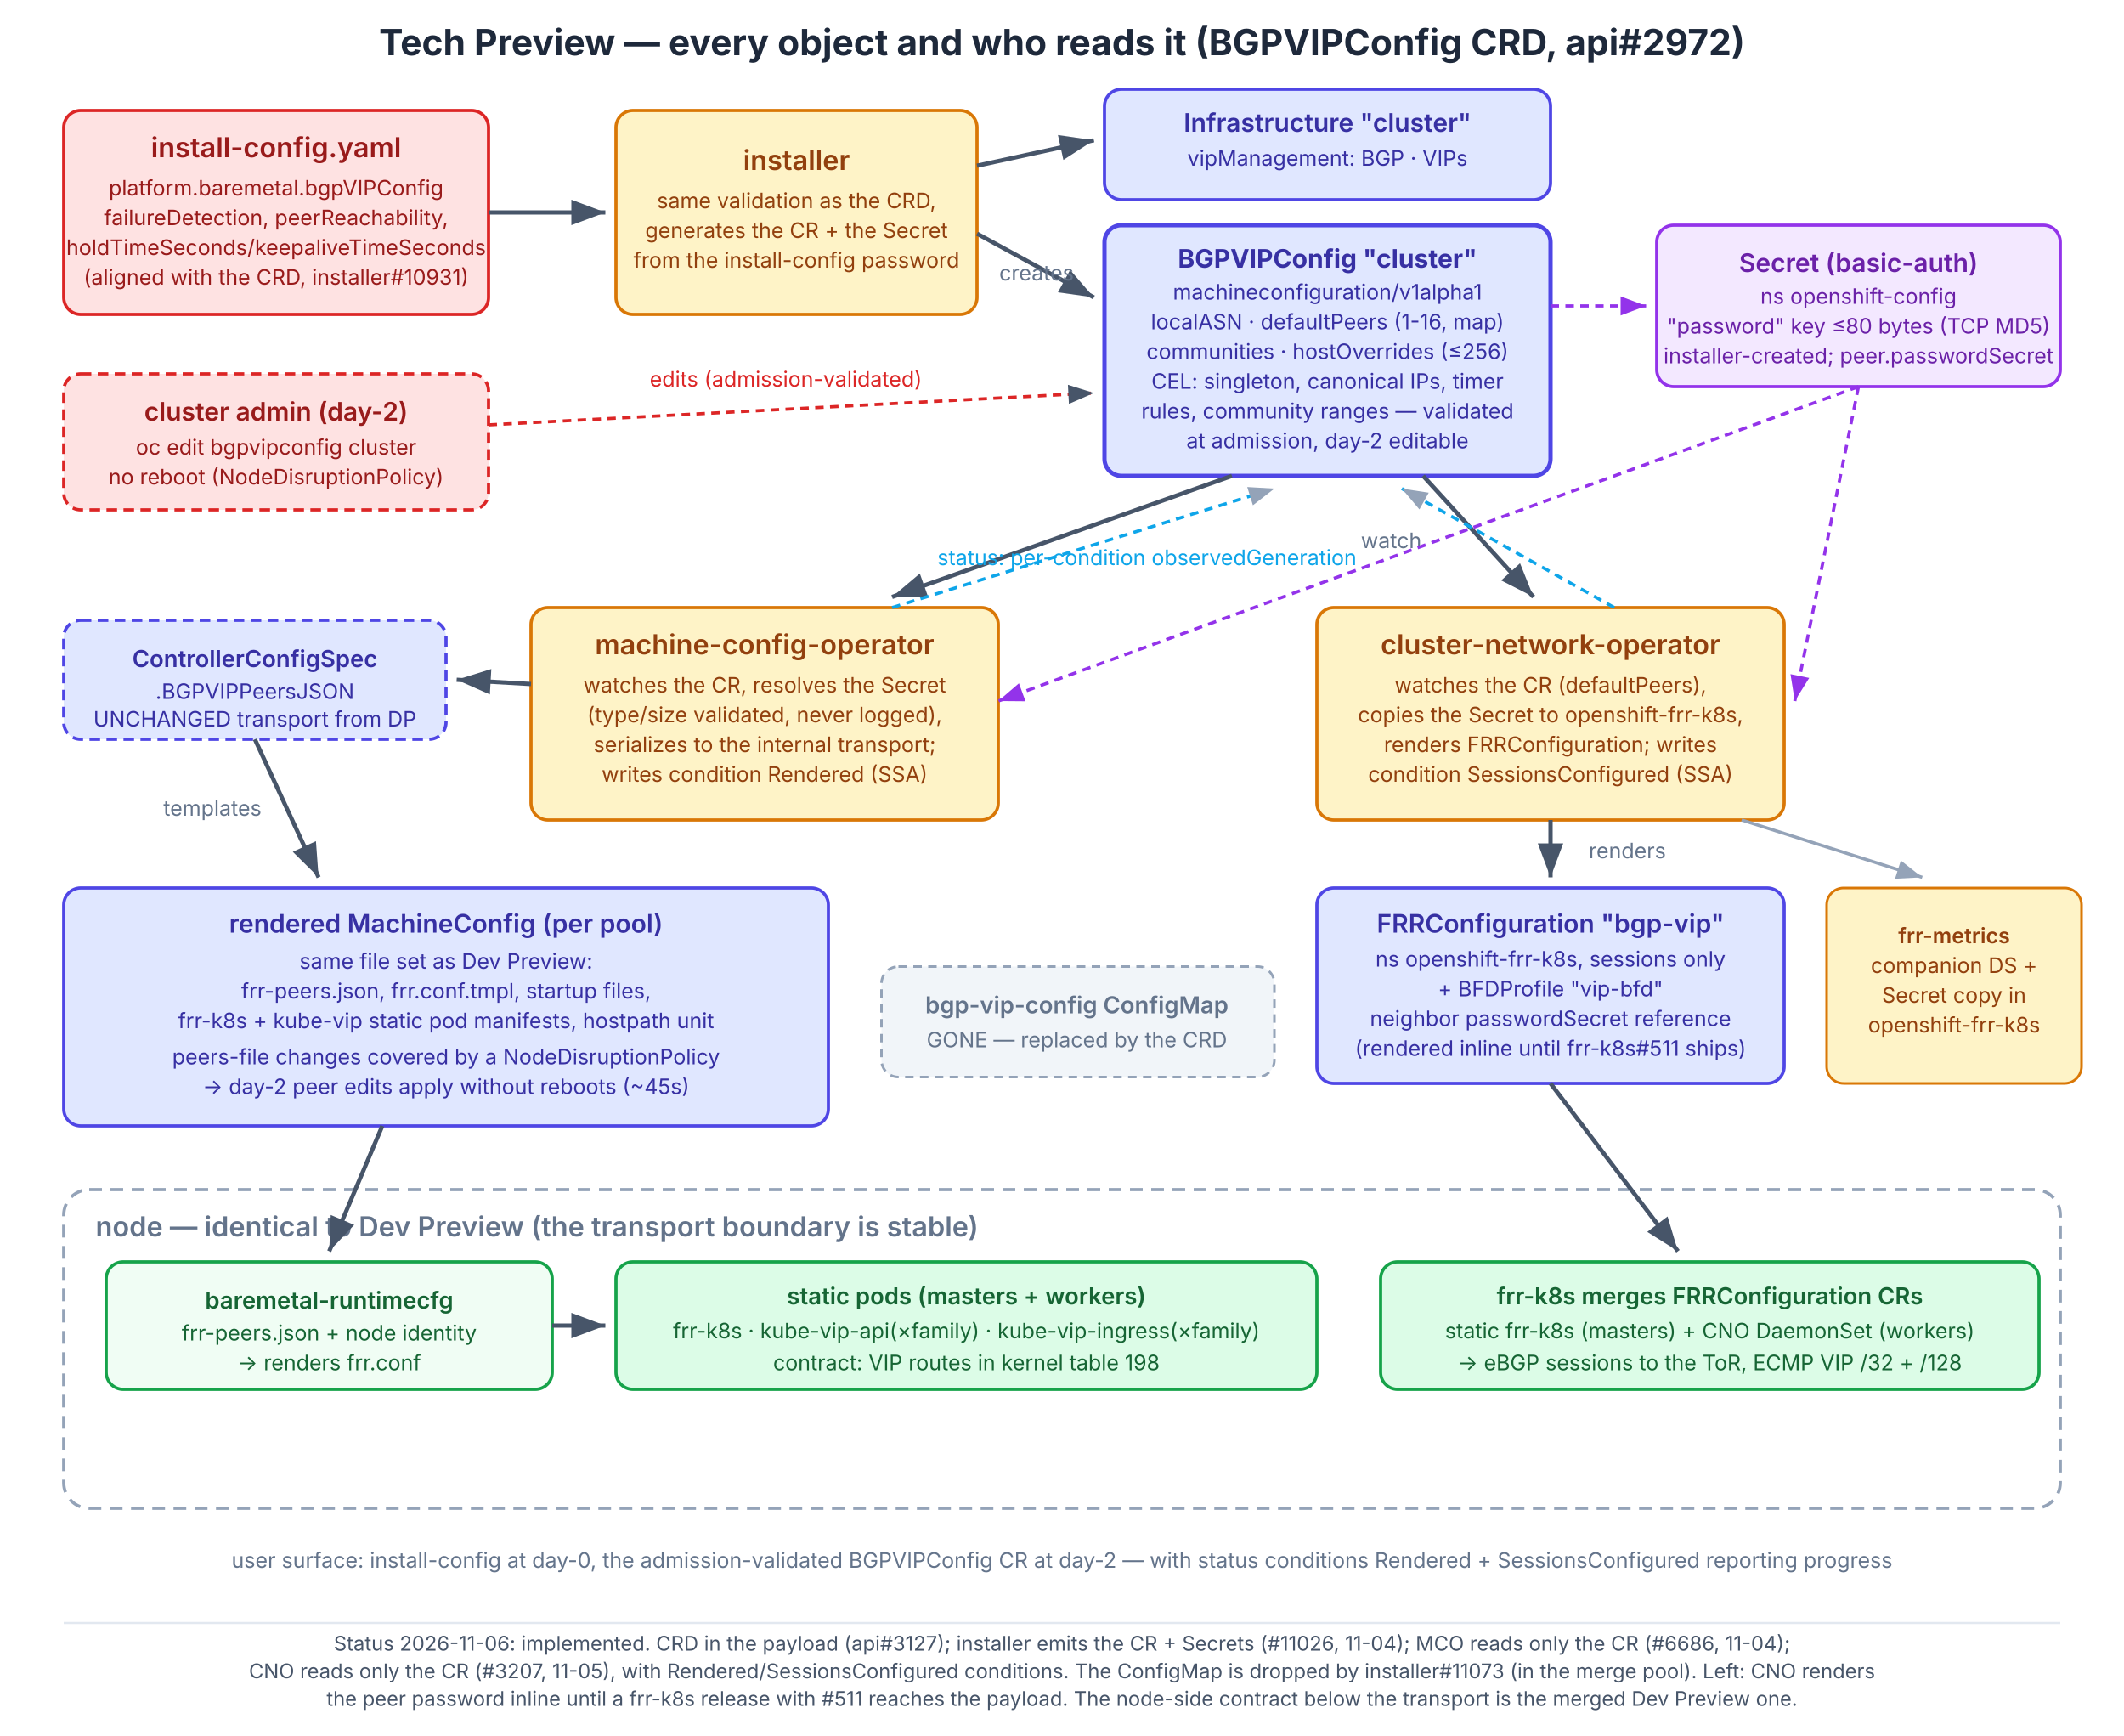
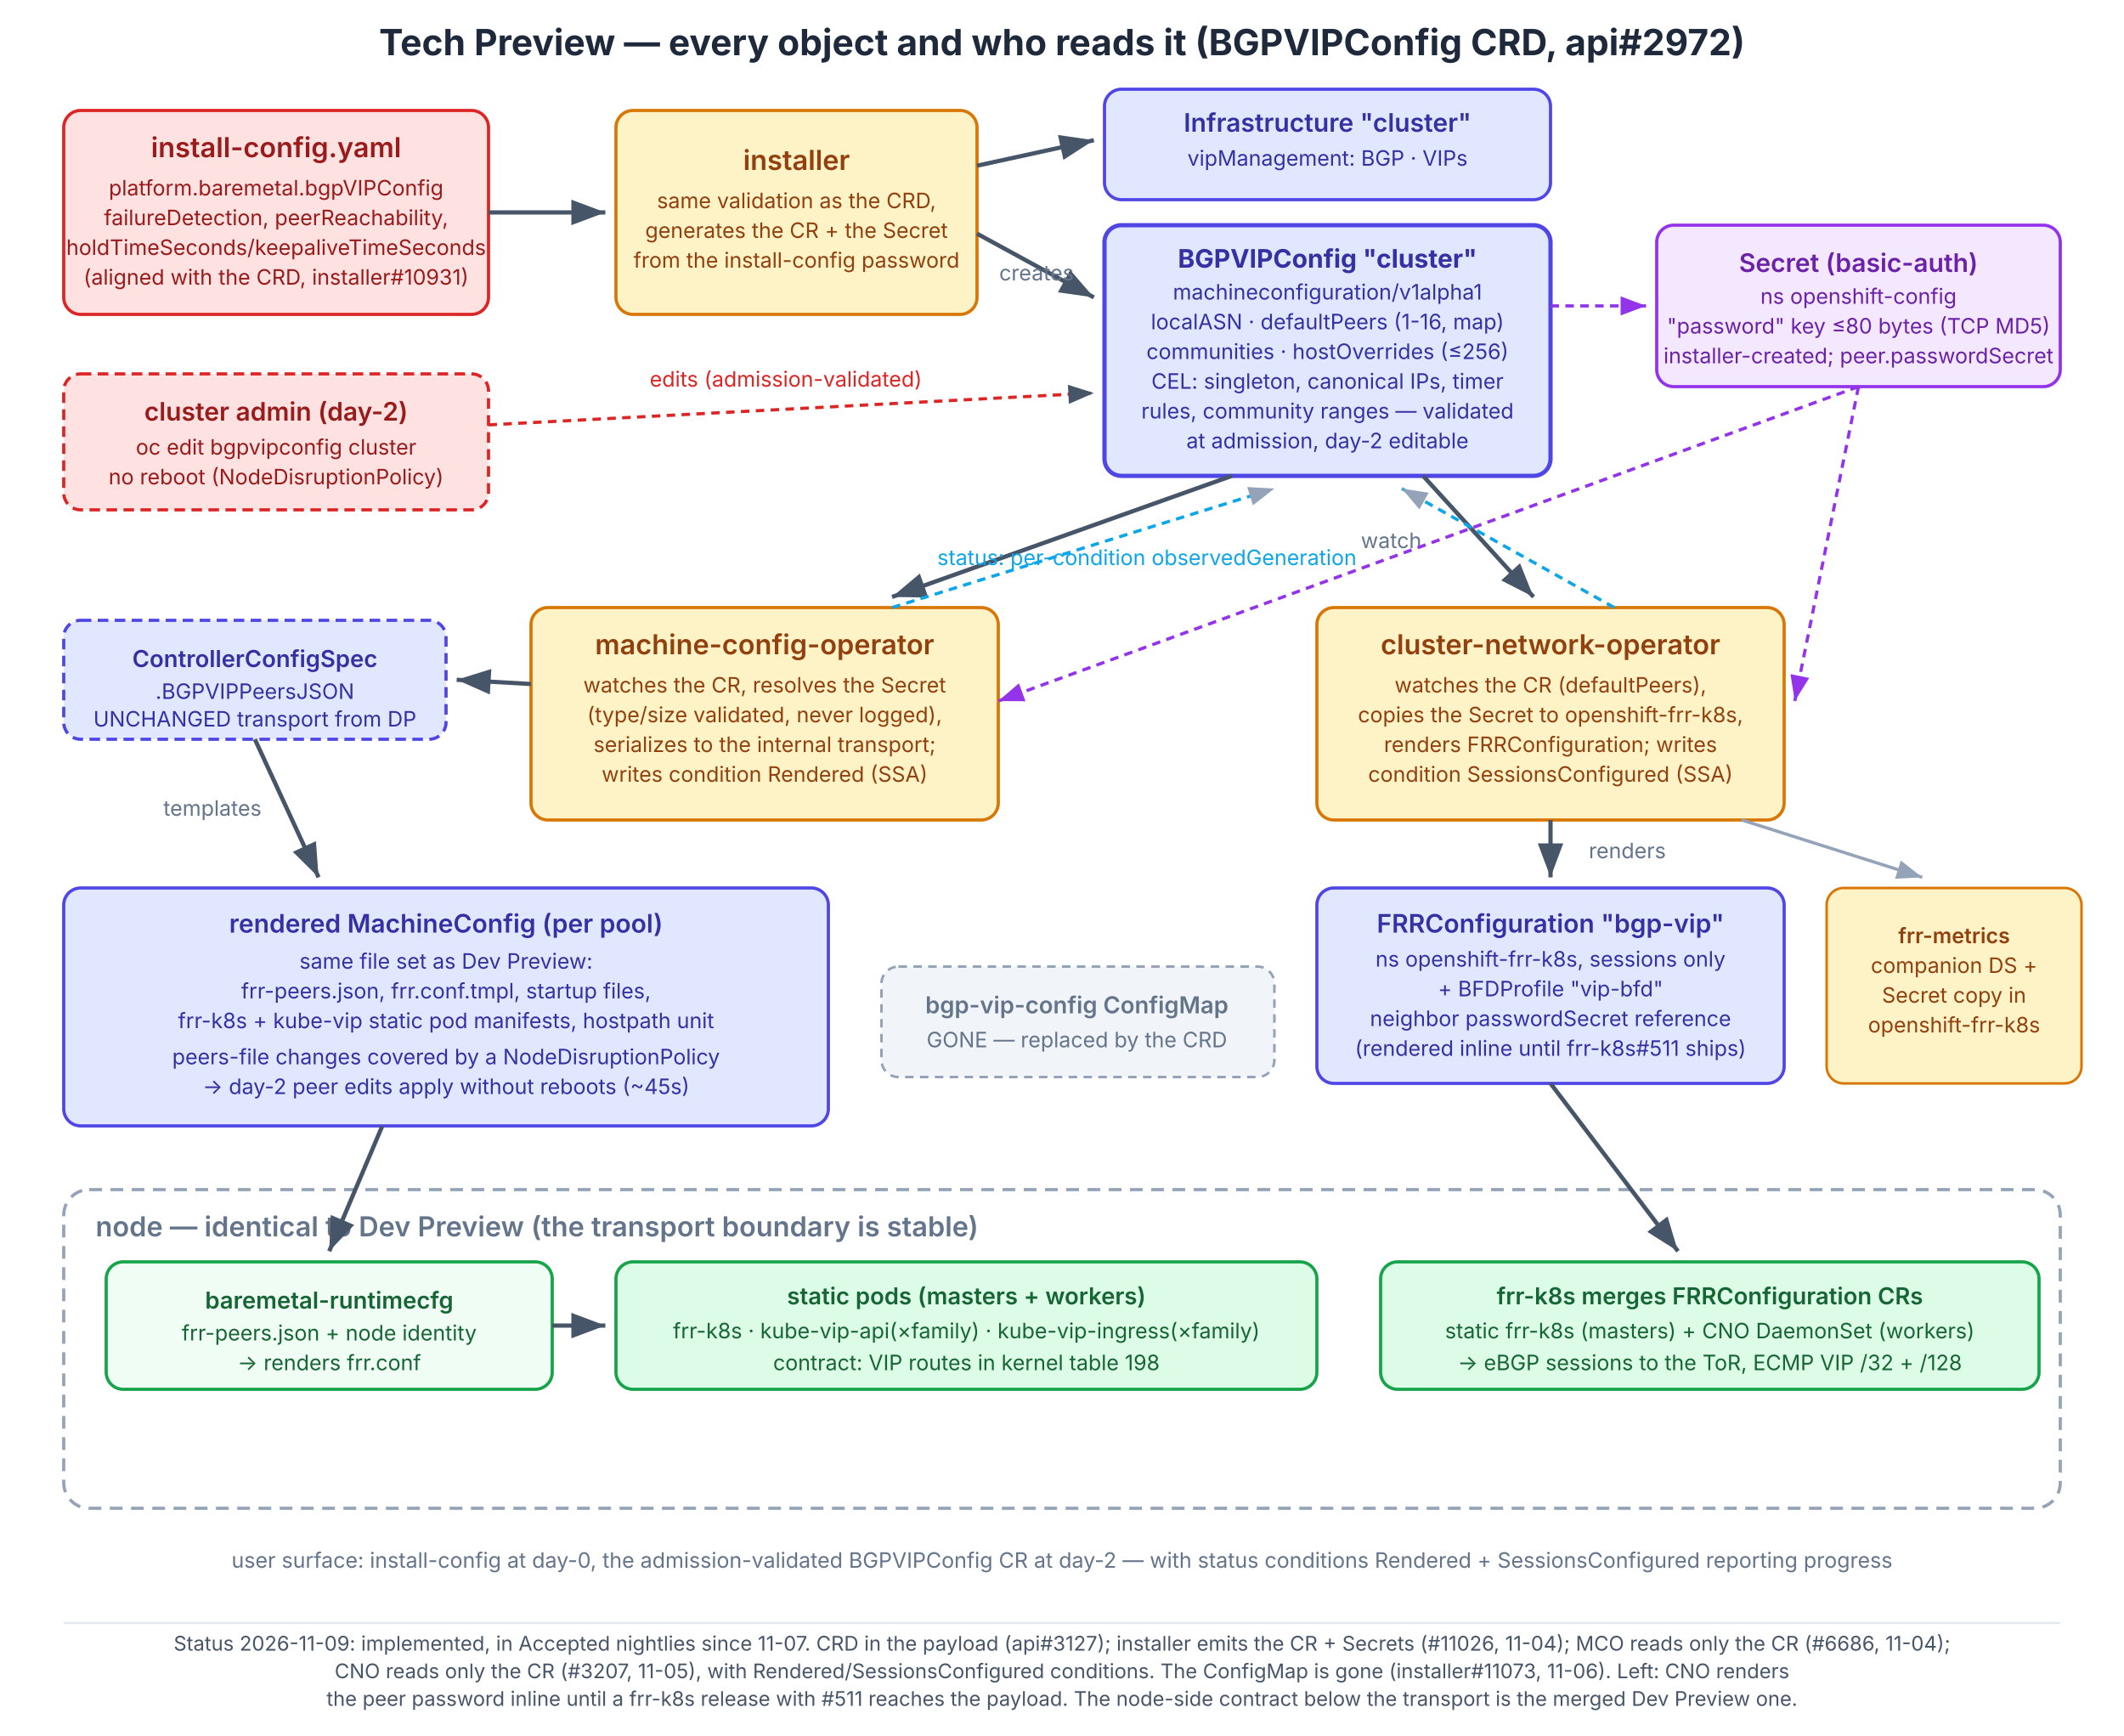
<svg xmlns="http://www.w3.org/2000/svg" width="1000" height="817" viewBox="0 0 1000 817" font-family="Inter, Helvetica, Arial, sans-serif">
  <defs>
    <marker id="arrow2" markerWidth="10" markerHeight="10" refX="8" refY="3" orient="auto">
      <path d="M0,0 L8,3 L0,6 z" fill="#475569" />
    </marker>
    <marker id="arrowlight2" markerWidth="10" markerHeight="10" refX="8" refY="3" orient="auto">
      <path d="M0,0 L8,3 L0,6 z" fill="#94a3b8" />
    </marker>
    <marker id="arrowviolet" markerWidth="10" markerHeight="10" refX="8" refY="3" orient="auto">
      <path d="M0,0 L8,3 L0,6 z" fill="#9333ea" />
    </marker>
  </defs>
  <text x="500" y="26" text-anchor="middle" font-size="17" font-weight="700" fill="#1e293b">Tech Preview — every object and who reads it (BGPVIPConfig CRD, api#2972)</text>
  <rect x="30" y="52" width="200" height="96" rx="8" fill="#fee2e2" stroke="#dc2626" stroke-width="1.5" />
  <text x="130" y="74" text-anchor="middle" font-size="13" font-weight="600" fill="#991b1b">install-config.yaml</text>
  <text x="130" y="92" text-anchor="middle" font-size="10" fill="#991b1b">platform.baremetal.bgpVIPConfig</text>
  <text x="130" y="106" text-anchor="middle" font-size="10" fill="#991b1b">failureDetection, peerReachability,</text>
  <text x="130" y="120" text-anchor="middle" font-size="10" fill="#991b1b">holdTimeSeconds/keepaliveTimeSeconds</text>
  <text x="130" y="134" text-anchor="middle" font-size="10" fill="#991b1b">(aligned with the CRD, installer#10931)</text>
  <rect x="30" y="176" width="200" height="64" rx="8" fill="#fee2e2" stroke="#dc2626" stroke-width="1.5" stroke-dasharray="5 3" />
  <text x="130" y="198" text-anchor="middle" font-size="12" font-weight="600" fill="#991b1b">cluster admin (day-2)</text>
  <text x="130" y="214" text-anchor="middle" font-size="10" fill="#991b1b">oc edit bgpvipconfig cluster</text>
  <text x="130" y="228" text-anchor="middle" font-size="10" fill="#991b1b">no reboot (NodeDisruptionPolicy)</text>
  <rect x="290" y="52" width="170" height="96" rx="8" fill="#fef3c7" stroke="#d97706" stroke-width="1.5" />
  <text x="375" y="80" text-anchor="middle" font-size="13" font-weight="600" fill="#92400e">installer</text>
  <text x="375" y="98" text-anchor="middle" font-size="10" fill="#92400e">same validation as the CRD,</text>
  <text x="375" y="112" text-anchor="middle" font-size="10" fill="#92400e">generates the CR + the Secret</text>
  <text x="375" y="126" text-anchor="middle" font-size="10" fill="#92400e">from the install-config password</text>
  <line x1="230" y1="100" x2="285" y2="100" stroke="#475569" stroke-width="2" marker-end="url(#arrow2)" />
  <rect x="520" y="42" width="210" height="52" rx="8" fill="#e0e7ff" stroke="#4f46e5" stroke-width="1.5" />
  <text x="625" y="62" text-anchor="middle" font-size="12" font-weight="600" fill="#3730a3">Infrastructure "cluster"</text>
  <text x="625" y="78" text-anchor="middle" font-size="10" fill="#3730a3">vipManagement: BGP · VIPs</text>
  <rect x="520" y="106" width="210" height="118" rx="8" fill="#e0e7ff" stroke="#4f46e5" stroke-width="2" />
  <text x="625" y="126" text-anchor="middle" font-size="12" font-weight="700" fill="#3730a3">BGPVIPConfig "cluster"</text>
  <text x="625" y="141" text-anchor="middle" font-size="10" fill="#3730a3">machineconfiguration/v1alpha1</text>
  <text x="625" y="155" text-anchor="middle" font-size="10" fill="#3730a3">localASN · defaultPeers (1-16, map)</text>
  <text x="625" y="169" text-anchor="middle" font-size="10" fill="#3730a3">communities · hostOverrides (≤256)</text>
  <text x="625" y="183" text-anchor="middle" font-size="10" fill="#3730a3">CEL: singleton, canonical IPs, timer</text>
  <text x="625" y="197" text-anchor="middle" font-size="10" fill="#3730a3">rules, community ranges — validated</text>
  <text x="625" y="211" text-anchor="middle" font-size="10" fill="#3730a3">at admission, day-2 editable</text>
  <rect x="780" y="106" width="190" height="76" rx="8" fill="#f3e8ff" stroke="#9333ea" stroke-width="1.5" />
  <text x="875" y="128" text-anchor="middle" font-size="12" font-weight="600" fill="#6b21a8">Secret (basic-auth)</text>
  <text x="875" y="143" text-anchor="middle" font-size="10" fill="#6b21a8">ns openshift-config</text>
  <text x="875" y="157" text-anchor="middle" font-size="10" fill="#6b21a8">"password" key ≤80 bytes (TCP MD5)</text>
  <text x="875" y="171" text-anchor="middle" font-size="10" fill="#6b21a8">installer-created; peer.passwordSecret</text>
  <line x1="730" y1="144" x2="775" y2="144" stroke="#9333ea" stroke-width="1.5" stroke-dasharray="4 3" marker-end="url(#arrowviolet)" />
  <line x1="460" y1="78" x2="515" y2="66" stroke="#475569" stroke-width="2" marker-end="url(#arrow2)" />
  <line x1="460" y1="110" x2="515" y2="140" stroke="#475569" stroke-width="2" marker-end="url(#arrow2)" />
  <text x="488" y="132" text-anchor="middle" font-size="10" fill="#64748b">creates</text>
  <line x1="230" y1="200" x2="515" y2="185" stroke="#dc2626" stroke-width="1.5" stroke-dasharray="4 3" marker-end="url(#arrow2)" />
  <text x="370" y="182" text-anchor="middle" font-size="10" fill="#dc2626">edits (admission-validated)</text>
  <rect x="415" y="455" width="185" height="52" rx="8" fill="#f1f5f9" stroke="#94a3b8" stroke-width="1.2" stroke-dasharray="4 3" />
  <text x="507" y="477" text-anchor="middle" font-size="11" font-weight="600" fill="#64748b">bgp-vip-config ConfigMap</text>
  <text x="507" y="493" text-anchor="middle" font-size="10" fill="#64748b">GONE — replaced by the CRD</text>
  <rect x="250" y="286" width="220" height="100" rx="8" fill="#fef3c7" stroke="#d97706" stroke-width="1.5" />
  <text x="360" y="308" text-anchor="middle" font-size="13" font-weight="600" fill="#92400e">machine-config-operator</text>
  <text x="360" y="326" text-anchor="middle" font-size="10" fill="#92400e">watches the CR, resolves the Secret</text>
  <text x="360" y="340" text-anchor="middle" font-size="10" fill="#92400e">(type/size validated, never logged),</text>
  <text x="360" y="354" text-anchor="middle" font-size="10" fill="#92400e">serializes to the internal transport;</text>
  <text x="360" y="368" text-anchor="middle" font-size="10" fill="#92400e">writes condition Rendered (SSA)</text>
  <rect x="620" y="286" width="220" height="100" rx="8" fill="#fef3c7" stroke="#d97706" stroke-width="1.5" />
  <text x="730" y="308" text-anchor="middle" font-size="13" font-weight="600" fill="#92400e">cluster-network-operator</text>
  <text x="730" y="326" text-anchor="middle" font-size="10" fill="#92400e">watches the CR (defaultPeers),</text>
  <text x="730" y="340" text-anchor="middle" font-size="10" fill="#92400e">copies the Secret to openshift-frr-k8s,</text>
  <text x="730" y="354" text-anchor="middle" font-size="10" fill="#92400e">renders FRRConfiguration; writes</text>
  <text x="730" y="368" text-anchor="middle" font-size="10" fill="#92400e">condition SessionsConfigured (SSA)</text>
  <line x1="580" y1="224" x2="420" y2="281" stroke="#475569" stroke-width="2" marker-end="url(#arrow2)" />
  <line x1="670" y1="224" x2="722" y2="281" stroke="#475569" stroke-width="2" marker-end="url(#arrow2)" />
  <text x="655" y="258" text-anchor="middle" font-size="10" fill="#64748b">watch</text>
  <line x1="420" y1="286" x2="600" y2="230" stroke="#0ea5e9" stroke-width="1.5" stroke-dasharray="4 3" marker-end="url(#arrowlight2)" />
  <line x1="760" y1="286" x2="660" y2="230" stroke="#0ea5e9" stroke-width="1.5" stroke-dasharray="4 3" marker-end="url(#arrowlight2)" />
  <text x="540" y="266" text-anchor="middle" font-size="10" fill="#0ea5e9">status: per-condition observedGeneration</text>
  <line x1="875" y1="182" x2="470" y2="330" stroke="#9333ea" stroke-width="1.5" stroke-dasharray="4 3" marker-end="url(#arrowviolet)" />
  <line x1="875" y1="182" x2="845" y2="330" stroke="#9333ea" stroke-width="1.5" stroke-dasharray="4 3" marker-end="url(#arrowviolet)" />
  <rect x="30" y="292" width="180" height="56" rx="8" fill="#e0e7ff" stroke="#4f46e5" stroke-width="1.5" stroke-dasharray="5 3" />
  <text x="120" y="314" text-anchor="middle" font-size="11" font-weight="600" fill="#3730a3">ControllerConfigSpec</text>
  <text x="120" y="329" text-anchor="middle" font-size="10" fill="#3730a3">.BGPVIPPeersJSON</text>
  <text x="120" y="342" text-anchor="middle" font-size="10" fill="#3730a3">UNCHANGED transport from DP</text>
  <line x1="250" y1="322" x2="215" y2="320" stroke="#475569" stroke-width="2" marker-end="url(#arrow2)" />
  <rect x="30" y="418" width="360" height="112" rx="8" fill="#e0e7ff" stroke="#4f46e5" stroke-width="1.5" />
  <text x="210" y="439" text-anchor="middle" font-size="12" font-weight="600" fill="#3730a3">rendered MachineConfig (per pool)</text>
  <text x="210" y="456" text-anchor="middle" font-size="10" fill="#3730a3">same file set as Dev Preview:</text>
  <text x="210" y="470" text-anchor="middle" font-size="10" fill="#3730a3">frr-peers.json, frr.conf.tmpl, startup files,</text>
  <text x="210" y="484" text-anchor="middle" font-size="10" fill="#3730a3">frr-k8s + kube-vip static pod manifests, hostpath unit</text>
  <text x="210" y="501" text-anchor="middle" font-size="10" fill="#3730a3">peers-file changes covered by a NodeDisruptionPolicy</text>
  <text x="210" y="515" text-anchor="middle" font-size="10" fill="#3730a3">→ day-2 peer edits apply without reboots (~45s)</text>
  <line x1="120" y1="348" x2="150" y2="413" stroke="#475569" stroke-width="2" marker-end="url(#arrow2)" />
  <text x="100" y="384" text-anchor="middle" font-size="10" fill="#64748b">templates</text>
  <rect x="620" y="418" width="220" height="92" rx="8" fill="#e0e7ff" stroke="#4f46e5" stroke-width="1.5" />
  <text x="730" y="439" text-anchor="middle" font-size="12" font-weight="600" fill="#3730a3">FRRConfiguration "bgp-vip"</text>
  <text x="730" y="455" text-anchor="middle" font-size="10" fill="#3730a3">ns openshift-frr-k8s, sessions only</text>
  <text x="730" y="469" text-anchor="middle" font-size="10" fill="#3730a3">+ BFDProfile "vip-bfd"</text>
  <text x="730" y="483" text-anchor="middle" font-size="10" fill="#3730a3">neighbor passwordSecret reference</text>
  <text x="730" y="497" text-anchor="middle" font-size="10" fill="#3730a3">(rendered inline until frr-k8s#511 ships)</text>
  <line x1="730" y1="386" x2="730" y2="413" stroke="#475569" stroke-width="2" marker-end="url(#arrow2)" />
  <text x="748" y="404" font-size="10" fill="#64748b">renders</text>
  <rect x="860" y="418" width="120" height="92" rx="8" fill="#fef3c7" stroke="#d97706" stroke-width="1.2" />
  <text x="920" y="444" text-anchor="middle" font-size="10" font-weight="600" fill="#92400e">frr-metrics</text>
  <text x="920" y="458" text-anchor="middle" font-size="10" fill="#92400e">companion DS +</text>
  <text x="920" y="472" text-anchor="middle" font-size="10" fill="#92400e">Secret copy in</text>
  <text x="920" y="486" text-anchor="middle" font-size="10" fill="#92400e">openshift-frr-k8s</text>
  <line x1="820" y1="386" x2="905" y2="413" stroke="#94a3b8" stroke-width="1.5" marker-end="url(#arrowlight2)" />
  <rect x="30" y="560" width="940" height="150" rx="12" fill="none" stroke="#94a3b8" stroke-width="1.5" stroke-dasharray="6 4" />
  <text x="45" y="582" font-size="13" font-weight="600" fill="#64748b">node — identical to Dev Preview (the transport boundary is stable)</text>
  <rect x="50" y="594" width="210" height="60" rx="8" fill="#f0fdf4" stroke="#16a34a" stroke-width="1.5" />
  <text x="155" y="616" text-anchor="middle" font-size="11" font-weight="600" fill="#166534">baremetal-runtimecfg</text>
  <text x="155" y="631" text-anchor="middle" font-size="10" fill="#166534">frr-peers.json + node identity</text>
  <text x="155" y="645" text-anchor="middle" font-size="10" fill="#166534">→ renders frr.conf</text>
  <line x1="180" y1="530" x2="155" y2="589" stroke="#475569" stroke-width="2" marker-end="url(#arrow2)" />
  <rect x="290" y="594" width="330" height="60" rx="8" fill="#dcfce7" stroke="#16a34a" stroke-width="1.5" />
  <text x="455" y="614" text-anchor="middle" font-size="11" font-weight="600" fill="#166534">static pods (masters + workers)</text>
  <text x="455" y="630" text-anchor="middle" font-size="10" fill="#166534">frr-k8s · kube-vip-api(×family) · kube-vip-ingress(×family)</text>
  <text x="455" y="645" text-anchor="middle" font-size="10" fill="#166534">contract: VIP routes in kernel table 198</text>
  <line x1="260" y1="624" x2="285" y2="624" stroke="#475569" stroke-width="2" marker-end="url(#arrow2)" />
  <rect x="650" y="594" width="310" height="60" rx="8" fill="#dcfce7" stroke="#16a34a" stroke-width="1.5" />
  <text x="805" y="614" text-anchor="middle" font-size="11" font-weight="600" fill="#166534">frr-k8s merges FRRConfiguration CRs</text>
  <text x="805" y="630" text-anchor="middle" font-size="10" fill="#166534">static frr-k8s (masters) + CNO DaemonSet (workers)</text>
  <text x="805" y="645" text-anchor="middle" font-size="10" fill="#166534">→ eBGP sessions to the ToR, ECMP VIP /32 + /128</text>
  <line x1="730" y1="510" x2="790" y2="589" stroke="#475569" stroke-width="2" marker-end="url(#arrow2)" />
  <text x="500" y="738" text-anchor="middle" font-size="10" fill="#64748b">user surface: install-config at day-0, the admission-validated BGPVIPConfig CR at day-2 — with status conditions Rendered + SessionsConfigured reporting progress</text>
  <line x1="30" y1="764" x2="970" y2="764" stroke="#e2e8f0" stroke-width="1" />
-   <text x="500" y="777" text-anchor="middle" font-size="9.5" fill="#475569">Status 2026-11-06: implemented. CRD in the payload (api#3127); installer emits the CR + Secrets (#11026, 11-04); MCO reads only the CR (#6686, 11-04);</text>
-   <text x="500" y="790" text-anchor="middle" font-size="9.5" fill="#475569">CNO reads only the CR (#3207, 11-05), with Rendered/SessionsConfigured conditions. The ConfigMap is dropped by installer#11073 (in the merge pool). Left: CNO renders</text>
+   <text x="500" y="777" text-anchor="middle" font-size="9.5" fill="#475569">Status 2026-11-09: implemented, in Accepted nightlies since 11-07. CRD in the payload (api#3127); installer emits the CR + Secrets (#11026, 11-04); MCO reads only the CR (#6686, 11-04);</text>
+   <text x="500" y="790" text-anchor="middle" font-size="9.5" fill="#475569">CNO reads only the CR (#3207, 11-05), with Rendered/SessionsConfigured conditions. The ConfigMap is gone (installer#11073, 11-06). Left: CNO renders</text>
  <text x="500" y="803" text-anchor="middle" font-size="9.5" fill="#475569">the peer password inline until a frr-k8s release with #511 reaches the payload. The node-side contract below the transport is the merged Dev Preview one.</text>
</svg>
